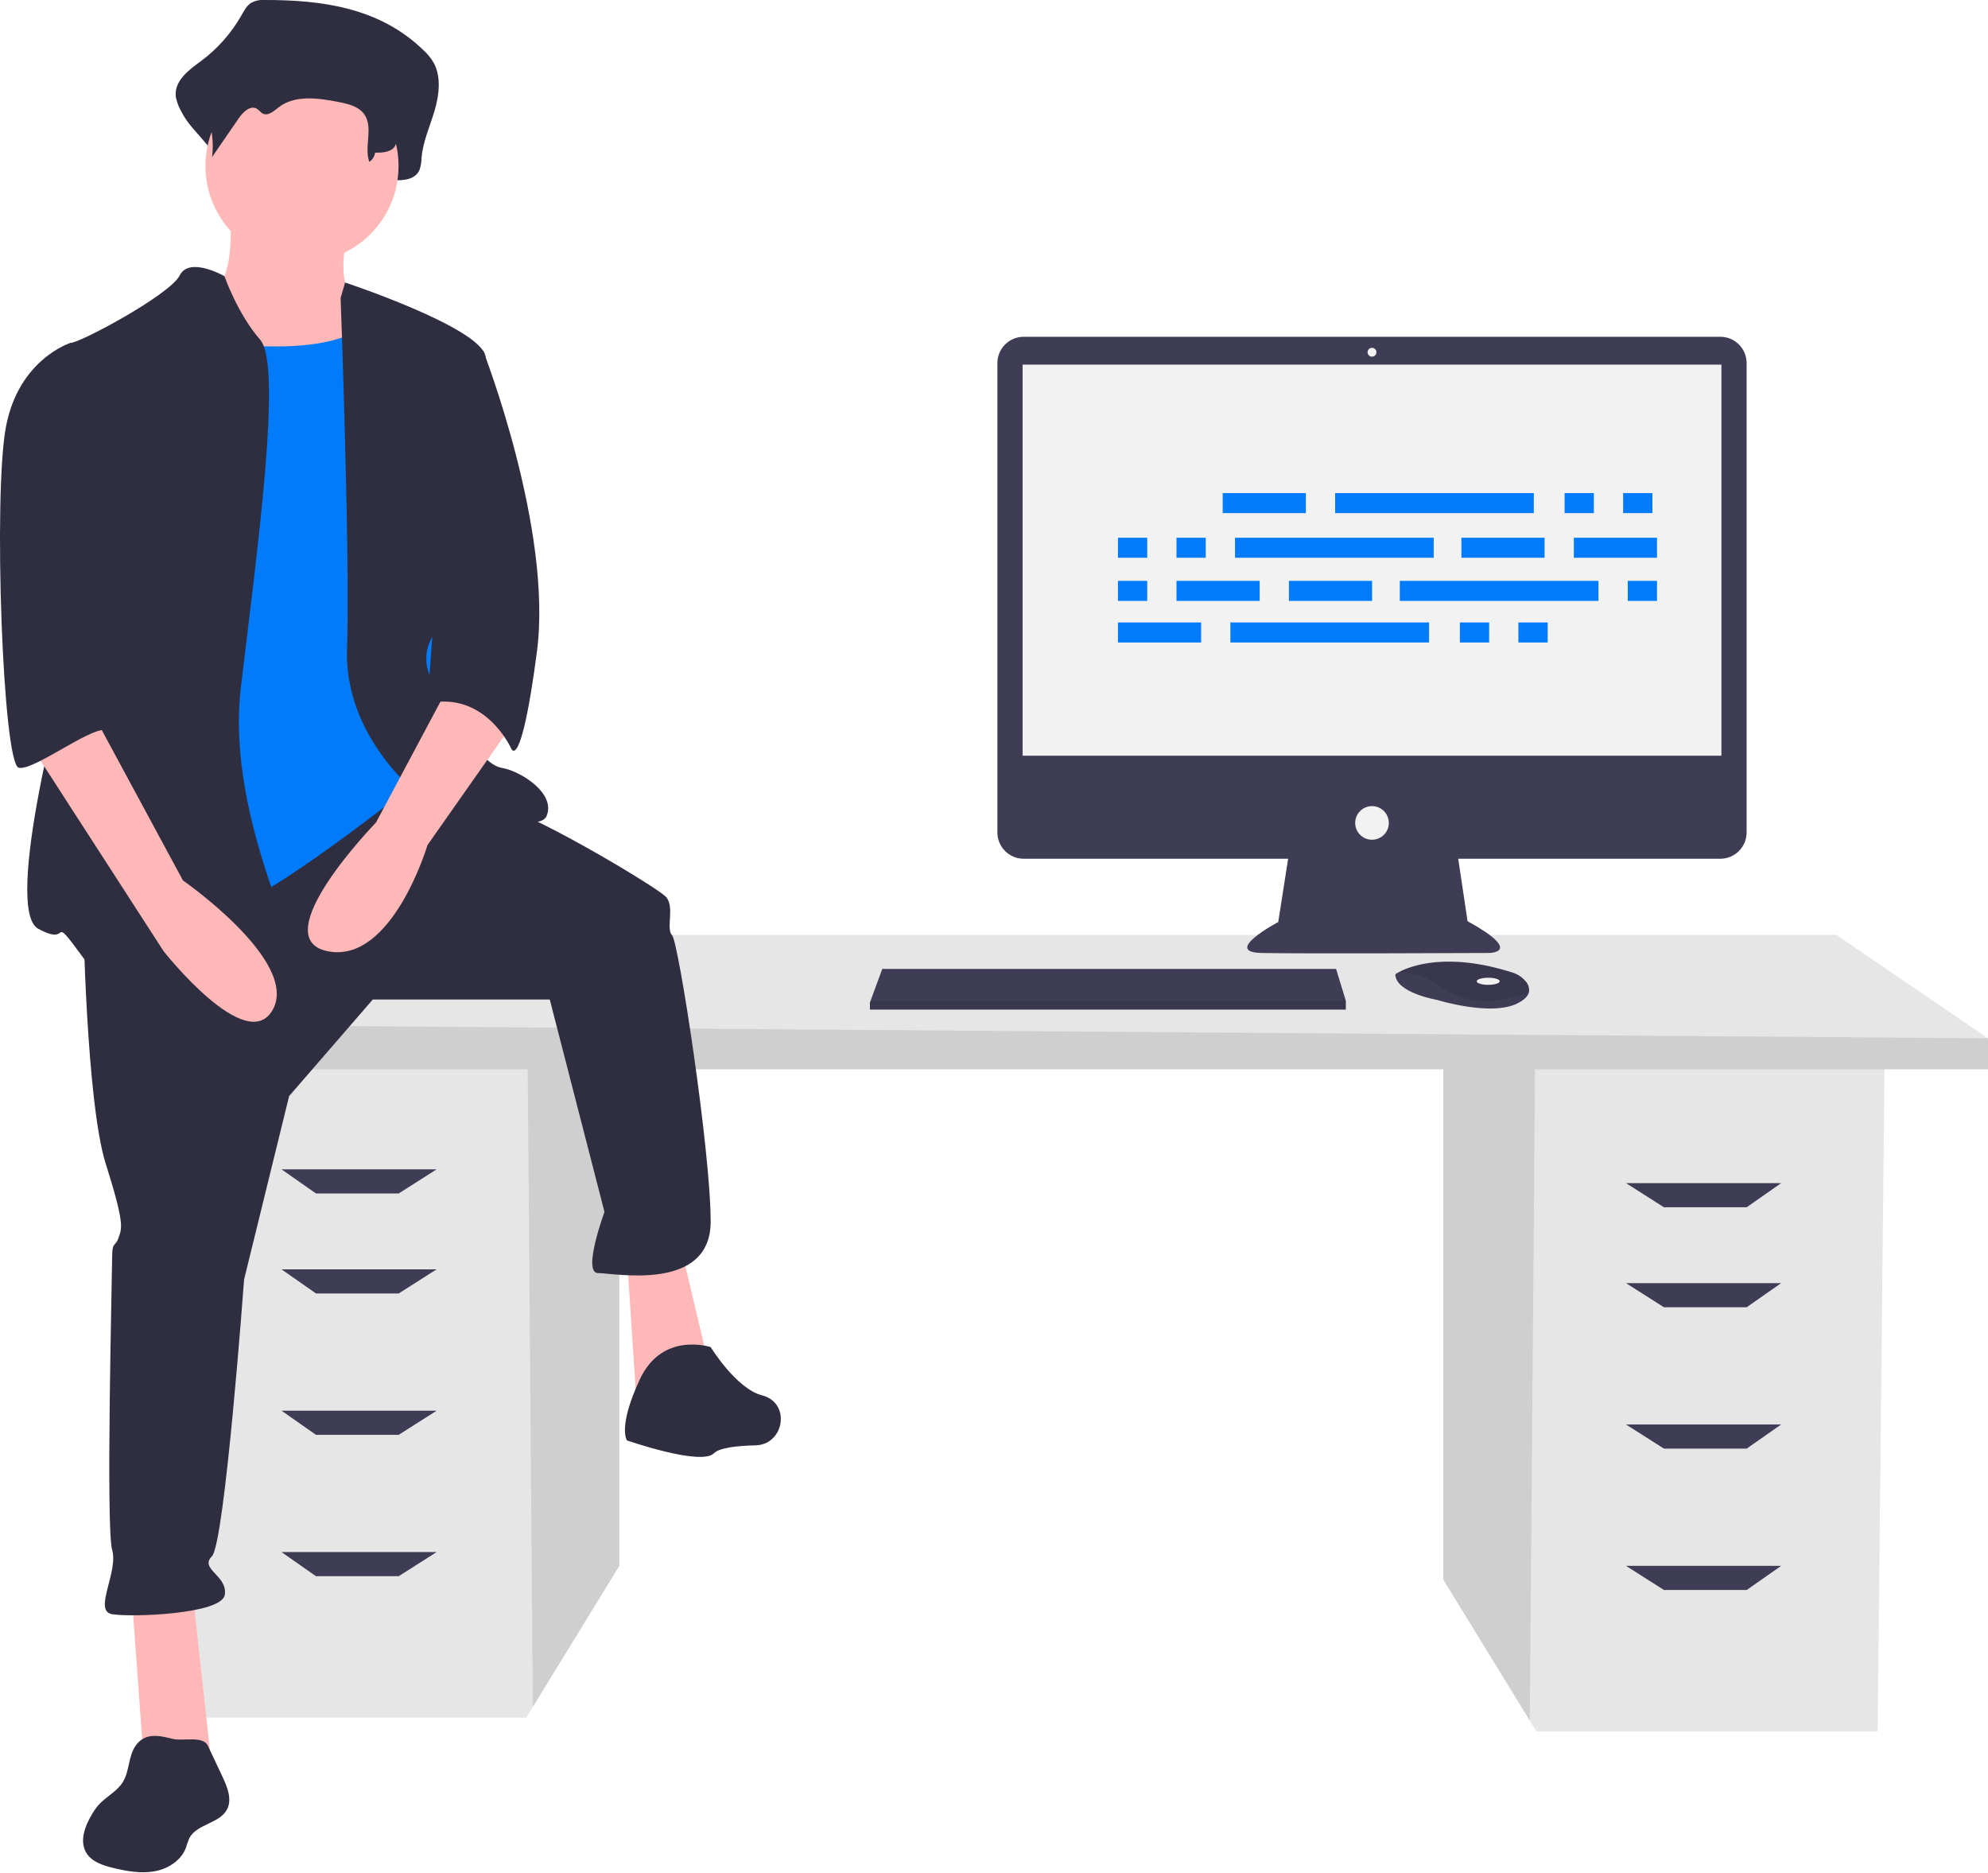
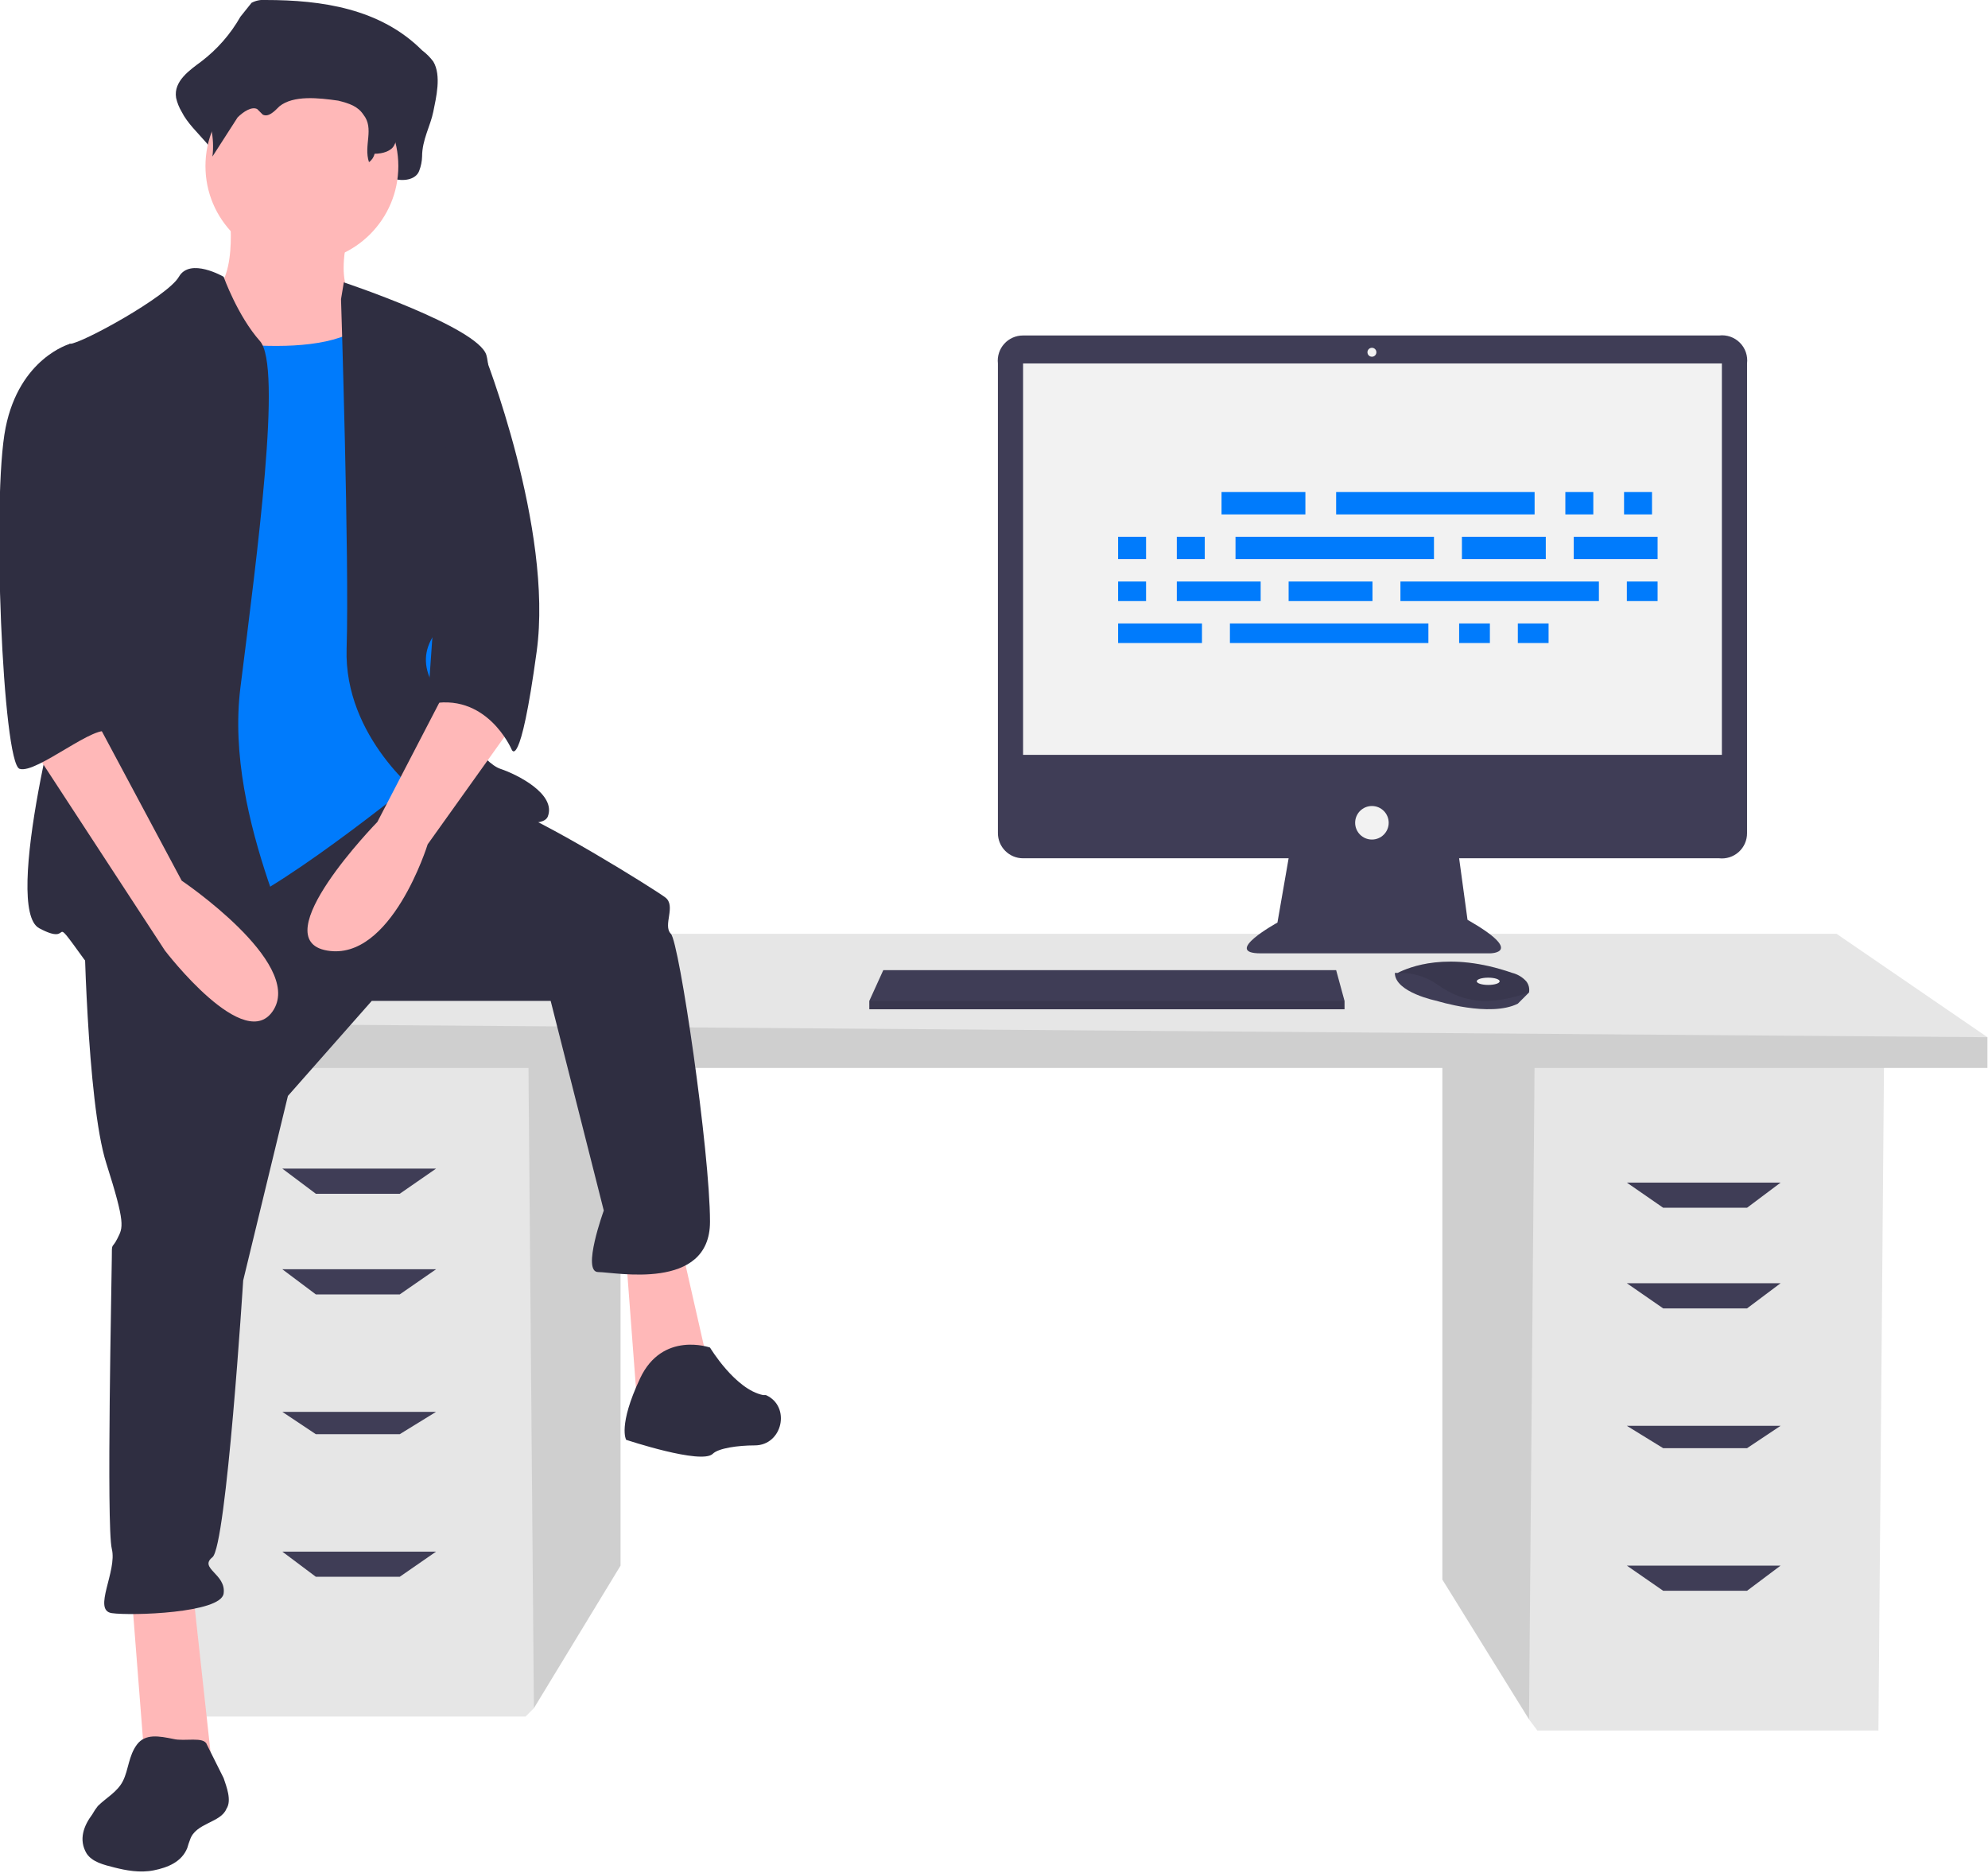
- <svg xmlns="http://www.w3.org/2000/svg" data-name="Layer 1" width="711.188" height="669.683">
-   <path fill="#e6e6e6" d="M516.326 380.018v184.995l30.944 50.43 2.355 3.836h122.097l2.467-239.261H516.326z" />
-   <path opacity=".1" d="M516.326 380.018v184.995l30.944 50.43 1.899-235.425h-32.843z" />
-   <path fill="#e6e6e6" d="M221.566 375.084V560.08l-30.944 50.43-2.355 3.835H66.17l-2.467-239.261h157.863z" />
-   <path opacity=".1" d="M221.566 375.084V560.08l-30.944 50.43-1.899-235.426h32.843z" />
-   <path fill="#e6e6e6" d="M711.188 371.385v11.099H47.67v-16.033l61.665-32.066h547.588l54.265 37z" />
-   <path opacity=".1" d="M711.188 371.385v11.099H47.67v-16.033l663.518 4.934z" />
-   <path fill="#3f3d56" d="M142.635 426.883h-29.6l-12.333-8.633h55.499l-13.566 8.633zM142.635 462.649h-29.6l-12.333-8.633h55.499l-13.566 8.633zM142.635 513.215h-29.6l-12.333-8.634h55.499l-13.566 8.634zM142.635 563.78h-29.6l-12.333-8.633h55.499l-13.566 8.633zM595.257 431.816h29.6l12.333-8.633h-55.499l13.566 8.633zM595.257 467.582h29.6l12.333-8.633h-55.499l13.566 8.633zM595.257 518.148h29.6l12.333-8.633h-55.499l13.566 8.633zM595.257 568.713h29.6l12.333-8.633h-55.499l13.566 8.633zM615.414 120.456H366.228a9.423 9.423 0 00-9.423 9.424v167.858a9.423 9.423 0 009.423 9.424h94.593l-3.544 22.626s-20.252 10.76-6.012 11.076 81.328 0 81.328 0 12.974 0-7.595-11.392l-3.334-22.31h93.75a9.423 9.423 0 009.424-9.424V129.88a9.423 9.423 0 00-9.424-9.424z" />
-   <path fill="#f2f2f2" d="M365.823 130.424h249.996v139.871H365.823z" />
-   <circle cx="490.821" cy="125.994" r="1.582" fill="#f2f2f2" />
-   <circle cx="490.821" cy="294.346" r="6.013" fill="#f2f2f2" />
-   <path fill="#3f3d56" d="M481.452 357.952v3.165h-170.25v-2.532l.234-.633 4.196-11.392h162.339l3.481 11.392zM546.97 354.854c-.31 1.326-1.481 2.725-4.127 4.047-9.493 4.747-28.797-1.265-28.797-1.265s-14.873-2.532-14.873-9.177a11.866 11.866 0 011.304-.776c3.991-2.111 17.225-7.322 40.69.22a9.786 9.786 0 014.46 2.924 4.667 4.667 0 011.343 4.027z" />
-   <path d="M546.97 354.854c-11.62 4.452-21.978 4.785-32.607-2.598a23.343 23.343 0 00-13.886-4.573c3.991-2.111 17.225-7.322 40.69.22a9.786 9.786 0 014.46 2.924 4.667 4.667 0 011.343 4.027z" opacity=".1" />
-   <ellipse cx="532.4" cy="350.99" rx="4.114" ry="1.266" fill="#f2f2f2" />
-   <path opacity=".1" d="M481.452 357.952v3.165h-170.25v-2.532l.234-.633h170.016z" />
-   <path d="M94.661 0a8.554 8.554 0 00-4.96 1.108c-1.477 1.011-2.407 2.782-3.357 4.43A52.986 52.986 0 0171.91 21.843c-4.289 3.142-9.742 7.06-9.008 12.852a17.372 17.372 0 002.09 5.426c3.957 7.987 14.754 14.159 13.692 23.273 3.931-6.581-1.327-9.835 2.604-16.416 1.872-3.134 5.124-6.672 7.95-4.704.947.66 1.569 1.841 2.554 2.42 2.351 1.38 4.853-1.258 6.934-3.127 7.177-6.442 17.383-4.755 26.314-2.747 4.216.948 8.847 2.19 11.34 6.22 3.276 5.299-3.114 11.02-4.729 17.011a3.264 3.264 0 003.503 4.062c2.68-.264 5.854-.48 6.013-1.657 3.372.12 7.503-.262 8.947-3.772a14.762 14.762 0 00.693-4.293c.53-5.898 3.033-11.278 4.691-16.89s2.38-12.19-.419-17.167a19.864 19.864 0 00-3.666-4.456C135.533 2.512 114.657-.022 94.661 0z" fill="#2f2e41" />
-   <path d="M82.138 74.905s3.453 28.779-9.21 31.08 11.512 41.442 11.512 41.442l57.557 6.907-13.814-46.046s-9.209-3.453-3.453-26.476-42.592-6.907-42.592-6.907zM47.028 569.318l4.605 63.313h24.173L68.9 569.318H47.028zM224.303 449.6l3.453 52.952 26.477-11.511-10.361-43.743-19.569 2.302z" fill="#ffb8b8" />
-   <path d="M29.761 327.58s1.151 66.766 8.058 88.637 5.756 23.023 4.605 26.476-2.303 1.151-2.303 6.907-2.302 96.695 0 104.753-6.907 21.872 0 23.023 39.139 0 40.29-6.907-9.209-9.209-4.604-13.813 11.51-98.998 11.51-98.998l16.117-65.615 29.93-34.534h63.312l19.57 75.975s-8.059 21.872-2.303 21.872 40.29 6.907 40.29-18.418-11.512-100.15-13.814-102.452 1.151-10.36-2.302-13.813-43.743-27.627-58.708-32.232-35.958-10.085-35.958-10.085zM254.233 481.832s-17.267-5.756-25.325 11.511-4.605 21.872-4.605 21.872 26.476 9.209 31.08 4.604c2.004-2.003 8.365-2.699 14.913-2.846 9.973-.224 12.627-14.333 3.208-17.619q-.422-.147-.853-.255c-9.21-2.302-18.418-17.267-18.418-17.267z" fill="#2f2e41" />
-   <circle cx="108.038" cy="59.365" r="34.534" fill="#ffb8b8" />
-   <path d="M63.144 120.375s56.406 11.511 70.22-6.907 19.569 51.801 19.569 51.801l6.906 73.673-10.36 40.29s-54.103 43.743-71.37 47.196-43.743 5.756-43.743 5.756 8.058-127.776 8.058-130.078 20.72-81.73 20.72-81.73z" fill="#007bfc" />
-   <path d="M80.298 98.786s-12.55-7.19-16.003-.283-35.685 24.174-39.139 24.174 6.907 95.545 2.303 107.056S.983 325.277 13.645 332.184s3.453-6.907 16.116 10.36 74.824 17.267 78.277 10.36-27.627-58.707-21.871-107.055 14.964-115.114 6.906-124.323-12.775-22.74-12.775-22.74zM121.852 106.561l1.603-5.518s47.896 15.879 50.198 26.239 1.151 82.882-6.907 88.637-19.57 14.965-11.511 28.779 17.267 28.778 24.174 29.93 19.57 9.208 16.116 17.266-44.895-6.906-44.895-6.906-27.627-20.72-26.476-52.953-2.302-125.474-2.302-125.474z" fill="#2f2e41" />
-   <path d="M162.142 242.396l-27.628 51.8s-40.29 41.442-17.267 46.046 35.686-37.987 35.686-37.987l29.93-42.592z" fill="#ffb8b8" />
-   <path d="M96.344 9.036a7.838 7.838 0 00-4.039.783 9.413 9.413 0 00-2.732 3.131 39.773 39.773 0 01-11.75 11.524c-3.491 2.22-7.93 4.99-7.333 9.084a11.36 11.36 0 001.702 3.835 30.163 30.163 0 013.665 18.8l9.6-13.953c1.524-2.216 4.172-4.716 6.473-3.325.77.466 1.276 1.301 2.078 1.71 1.914.975 3.95-.89 5.644-2.21 5.843-4.553 14.15-3.36 21.421-1.942 3.432.67 7.202 1.549 9.231 4.397 3.372 4.733-.149 11.572 1.819 17.04a5.023 5.023 0 002.078-3.317c2.745.085 6.108-.185 7.284-2.666a9.188 9.188 0 00.563-3.035c.432-4.168 2.47-7.97 3.82-11.937s1.936-8.617-.342-12.134a14.681 14.681 0 00-2.984-3.149C129.616 10.811 112.62 9.02 96.344 9.036zM162.142 122.677l10.725 2.847s24.96 63.92 19.204 107.662-9.209 34.535-9.209 34.535-9.209-20.72-29.93-16.116zM48.623 624.263c-2.776 3.773-2.22 9.165-4.678 13.151-2.132 3.455-6.149 5.267-8.815 8.329a22.326 22.326 0 00-2.266 3.26c-2.473 4.142-4.483 9.451-2.048 13.616 1.96 3.35 6.078 4.66 9.855 5.552 4.775 1.128 9.735 2.03 14.564 1.169s9.549-3.82 11.27-8.413a32.5 32.5 0 011.206-3.4c2.617-5.153 10.827-5.209 13.506-10.33 1.875-3.584.151-7.917-1.571-11.576l-5.261-11.177c-1.746-3.71-8.824-1.576-12.514-2.465-4.812-1.16-9.786-2.436-13.248 2.284z" fill="#2f2e41" />
-   <path d="M10.192 265.418l48.347 74.824s29.93 37.988 39.139 20.72-32.232-46.045-32.232-46.045l-31.08-57.557z" fill="#ffb8b8" />
-   <path d="M34.366 124.98l-9.21-2.303s-18.418 5.756-23.022 29.93-1.151 120.87 4.604 122.02 28.428-16.836 32.057-13.023-7.883-15.755-4.43-26.115 0-110.51 0-110.51z" fill="#2f2e41" />
-   <g data-name="Group 13" fill="#007bfc">
-     <path data-name="Rectangle 55" d="M437.407 176.363h29.752v7.163h-29.752z" />
-     <path data-name="Rectangle 56" d="M559.722 176.363h10.468v7.163h-10.468z" />
-     <path data-name="Rectangle 57" d="M580.659 176.363h10.468v7.163h-10.468z" />
-     <path data-name="Rectangle 58" d="M477.628 176.363h71.075v7.163h-71.075z" />
-     <path data-name="Rectangle 59" d="M399.941 222.644h29.752v7.163h-29.752z" />
-     <path data-name="Rectangle 60" d="M522.256 222.644h10.468v7.163h-10.468z" />
-     <path data-name="Rectangle 61" d="M543.193 222.644h10.468v7.163h-10.468z" />
-     <path data-name="Rectangle 62" d="M440.162 222.644h71.075v7.163h-71.075z" />
-     <path data-name="Rectangle 63" d="M522.807 192.341h29.752v7.163h-29.752z" />
-     <path data-name="Rectangle 64" d="M563.028 192.341h29.752v7.163h-29.752z" />
-     <path data-name="Rectangle 66" d="M399.941 192.341h10.468v7.163h-10.468z" />
-     <path data-name="Rectangle 67" d="M420.878 192.341h10.468v7.163h-10.468z" />
-     <path data-name="Rectangle 68" d="M441.815 192.341h71.075v7.163h-71.075z" />
-     <path data-name="Rectangle 69" d="M461.099 207.768h29.752v7.163h-29.752z" />
-     <path data-name="Rectangle 70" d="M420.878 207.768h29.752v7.163h-29.752z" />
-     <path data-name="Rectangle 71" d="M399.941 207.768h10.468v7.163h-10.468z" />
-     <path data-name="Rectangle 73" d="M582.312 207.768h10.468v7.163h-10.468z" />
-     <path data-name="Rectangle 74" d="M500.768 207.768h71.075v7.163h-71.075z" />
+ <svg xmlns="http://www.w3.org/2000/svg" width="711.2" height="669.7" data-name="Layer 1">
+   <path fill="#e6e6e6" d="M516 380v185l31 50 3 4h122l2-239H516z" />
+   <path d="M516 380v185l31 50 2-235h-33z" opacity=".1" />
+   <path fill="#e6e6e6" d="M222 375v185l-31 51-3 3H66l-2-239h158z" />
+   <path d="M222 375v185l-31 51-2-236h33z" opacity=".1" />
+   <path fill="#e6e6e6" d="M711 371v11H48v-16l61-32h548l54 37z" />
+   <path d="M711 371v11H48v-16l663 5z" opacity=".1" />
+   <path fill="#3f3d56" d="M143 427h-30l-12-9h55l-13 9zm0 36h-30l-12-9h55l-13 9zm0 50h-30l-12-8h55l-13 8zm0 51h-30l-12-9h55l-13 9zm452-132h30l12-9h-55l13 9zm0 36h30l12-9h-55l13 9zm0 50h30l12-8h-55l13 8zm0 51h30l12-9h-55l13 9zm20-449H366a9 9 0 0 0-9 10v168a9 9 0 0 0 9 9h95l-4 23s-20 11-6 11h82s13 0-8-12l-3-22h93a9 9 0 0 0 10-9V130a9 9 0 0 0-10-10z" />
+   <path fill="#f2f2f2" d="M366 130h250v140H366z" />
+   <circle cx="490.8" cy="126" r="1.6" fill="#f2f2f2" />
+   <circle cx="490.8" cy="294.3" r="6" fill="#f2f2f2" />
+   <path fill="#3f3d56" d="M481 358v3H311v-3l5-11h162l3 11zm66-3-4 4c-10 5-29-1-29-1s-15-3-15-10a12 12 0 0 1 1 0c4-2 18-8 41 0a10 10 0 0 1 5 3 5 5 0 0 1 1 4z" />
+   <path d="M547 355c-12 4-22 5-33-3a23 23 0 0 0-14-4c4-2 18-8 41 0a10 10 0 0 1 5 3 5 5 0 0 1 1 4z" opacity=".1" />
+   <ellipse cx="532.4" cy="351" fill="#f2f2f2" rx="4.1" ry="1.3" />
+   <path d="M481 358v3H311v-3h170z" opacity=".1" />
+   <path fill="#2f2e41" d="M95 0a9 9 0 0 0-5 1l-4 5a53 53 0 0 1-14 16c-4 3-10 7-9 13a17 17 0 0 0 2 5c4 8 15 14 14 23 4-6-2-9 2-16 2-3 5-7 8-5l3 3c2 1 5-2 7-3 7-7 17-5 26-3 4 1 9 2 11 6 4 5-3 11-4 17a3 3 0 0 0 3 4c3 0 6 0 6-2 4 1 8 0 9-3a15 15 0 0 0 1-5c0-6 3-11 4-16s3-13 0-18a20 20 0 0 0-4-4C136 3 115 0 95 0z" />
+   <path fill="#ffb8b8" d="M82 75s4 29-9 31 11 41 11 41l58 7-14-46s-9-3-3-26-43-7-43-7zM47 569l5 64h24l-7-64H47zm177-119 4 53 26-12-10-44-20 3z" />
+   <path fill="#2f2e41" d="M30 328s1 66 8 88 6 23 4 27-2 1-2 7-2 96 0 104-7 22 0 23 39 0 40-7-9-9-4-13 11-99 11-99l16-66 30-34h64l19 75s-8 22-2 22 40 7 40-18-11-100-14-103 2-10-2-13-44-28-59-33l-36-10zm224 154s-17-6-25 11-5 22-5 22 27 9 31 5c2-2 9-3 15-3 10 0 13-14 4-18h-1c-10-2-19-17-19-17z" />
+   <circle cx="108" cy="59.4" r="34.5" fill="#ffb8b8" />
+   <path fill="#007bfc" d="M63 120s57 12 70-7 20 52 20 52l7 74-11 40s-54 44-71 47l-44 6 8-130 21-82z" />
+   <path fill="#2f2e41" d="M80 99s-12-7-16 0-35 24-39 24 7 95 2 107-26 95-13 102 3-7 16 11 75 17 78 10-28-59-22-107 15-115 7-124-13-23-13-23zm42 8 1-6s48 16 51 26 1 83-7 89-20 15-12 29 18 28 24 30 20 9 17 17-45-7-45-7-28-21-27-53-2-125-2-125z" />
+   <path fill="#ffb8b8" d="m162 242-27 52s-41 42-18 46 36-38 36-38l30-42z" />
+   <path fill="#2f2e41" d="M96 9a8 8 0 0 0-4 1 9 9 0 0 0-2 3 40 40 0 0 1-12 11c-4 3-8 5-8 10a11 11 0 0 0 2 3 30 30 0 0 1 4 19l9-14c2-2 5-4 7-3l2 2c2 1 4-1 6-3 5-4 14-3 21-2 4 1 7 2 9 5 4 5 0 11 2 17a5 5 0 0 0 2-3c3 0 6-1 7-3a9 9 0 0 0 1-3c0-4 3-8 4-12s2-9 0-12a15 15 0 0 0-3-3C130 11 113 9 96 9zm66 114 11 3s25 63 19 107-9 35-9 35-9-21-30-16zM49 624c-3 4-3 9-5 13s-6 6-9 9a22 22 0 0 0-2 3c-3 4-5 9-2 14 2 3 6 4 10 5s9 2 14 1 10-3 12-8a33 33 0 0 1 1-3c2-6 11-6 13-11 2-3 0-8-1-11l-6-12c-1-3-8-1-12-2-5-1-10-2-13 2z" />
+   <path fill="#ffb8b8" d="m10 265 49 75s29 38 39 21-33-46-33-46l-31-58z" />
+   <path fill="#2f2e41" d="m34 125-9-2s-18 5-23 30-1 120 5 122 28-17 32-13-8-16-5-27 0-110 0-110z" />
+   <g fill="#007bfc" data-name="Group 13">
+     <path d="M437 176h30v8h-30z" data-name="Rectangle 55" />
+     <path d="M560 176h10v8h-10z" data-name="Rectangle 56" />
+     <path d="M581 176h10v8h-10z" data-name="Rectangle 57" />
+     <path d="M478 176h71v8h-71z" data-name="Rectangle 58" />
+     <path d="M400 223h30v7h-30z" data-name="Rectangle 59" />
+     <path d="M522 223h11v7h-11z" data-name="Rectangle 60" />
+     <path d="M543 223h11v7h-11z" data-name="Rectangle 61" />
+     <path d="M440 223h71v7h-71z" data-name="Rectangle 62" />
+     <path d="M523 192h30v8h-30z" data-name="Rectangle 63" />
+     <path d="M563 192h30v8h-30z" data-name="Rectangle 64" />
+     <path d="M400 192h10v8h-10z" data-name="Rectangle 66" />
+     <path d="M421 192h10v8h-10z" data-name="Rectangle 67" />
+     <path d="M442 192h71v8h-71z" data-name="Rectangle 68" />
+     <path d="M461 208h30v7h-30z" data-name="Rectangle 69" />
+     <path d="M421 208h30v7h-30z" data-name="Rectangle 70" />
+     <path d="M400 208h10v7h-10z" data-name="Rectangle 71" />
+     <path d="M582 208h11v7h-11z" data-name="Rectangle 73" />
+     <path d="M501 208h71v7h-71z" data-name="Rectangle 74" />
  </g>
</svg>
